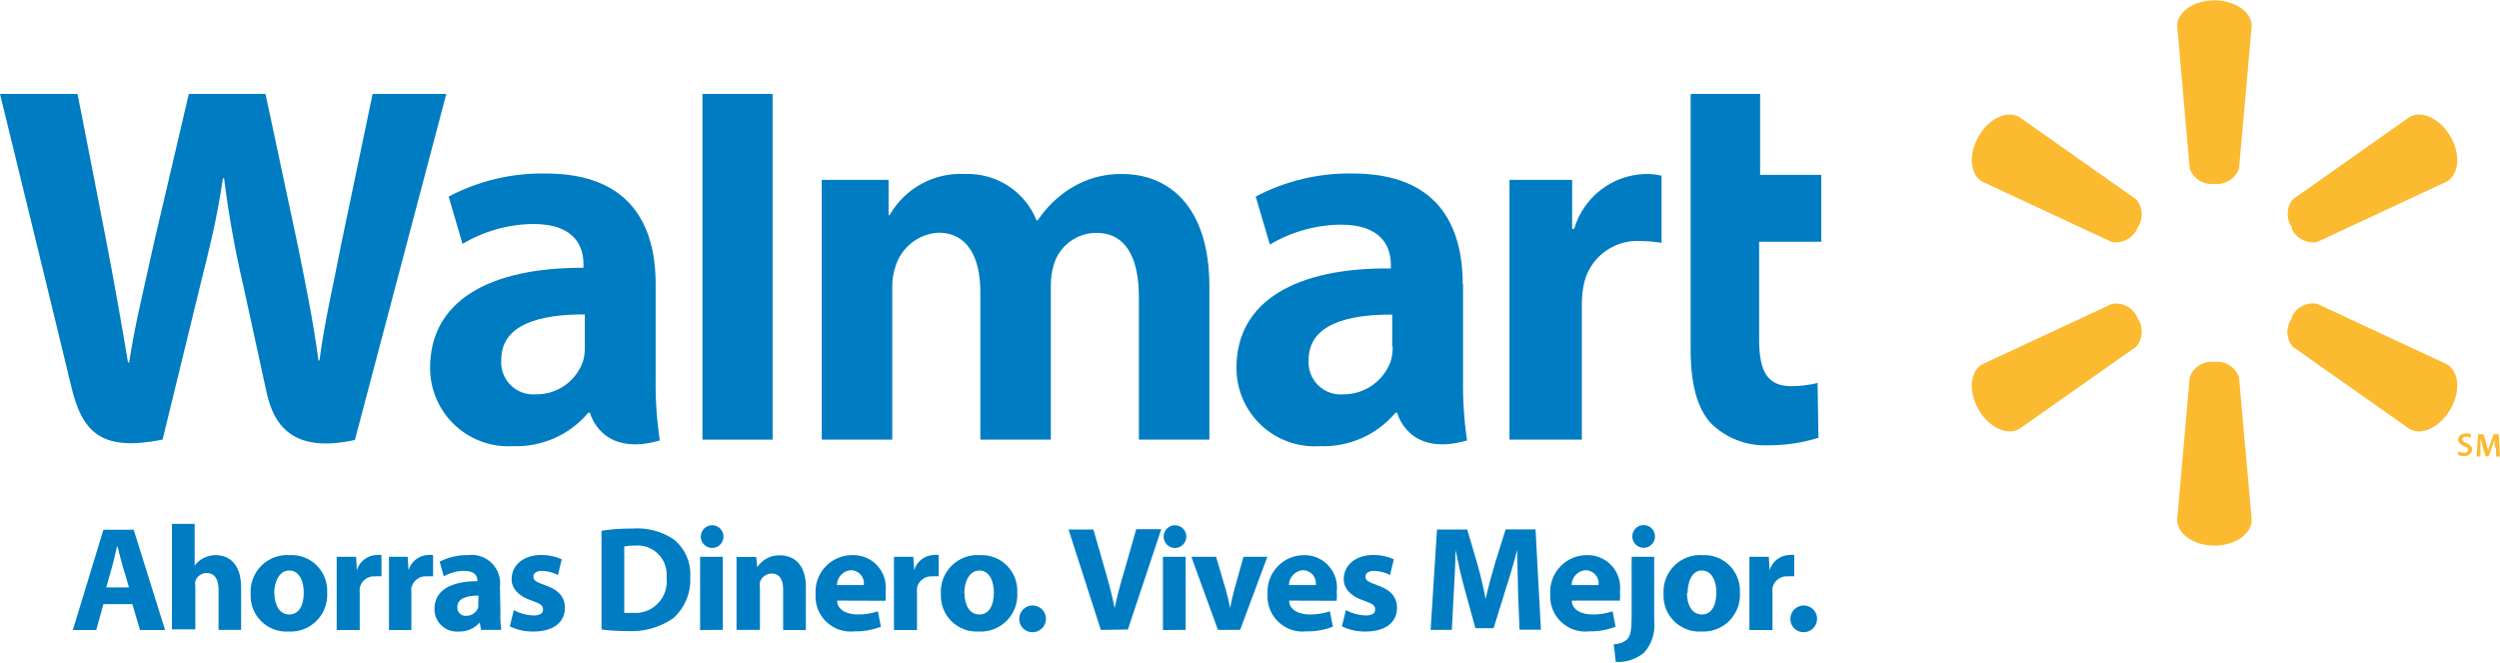
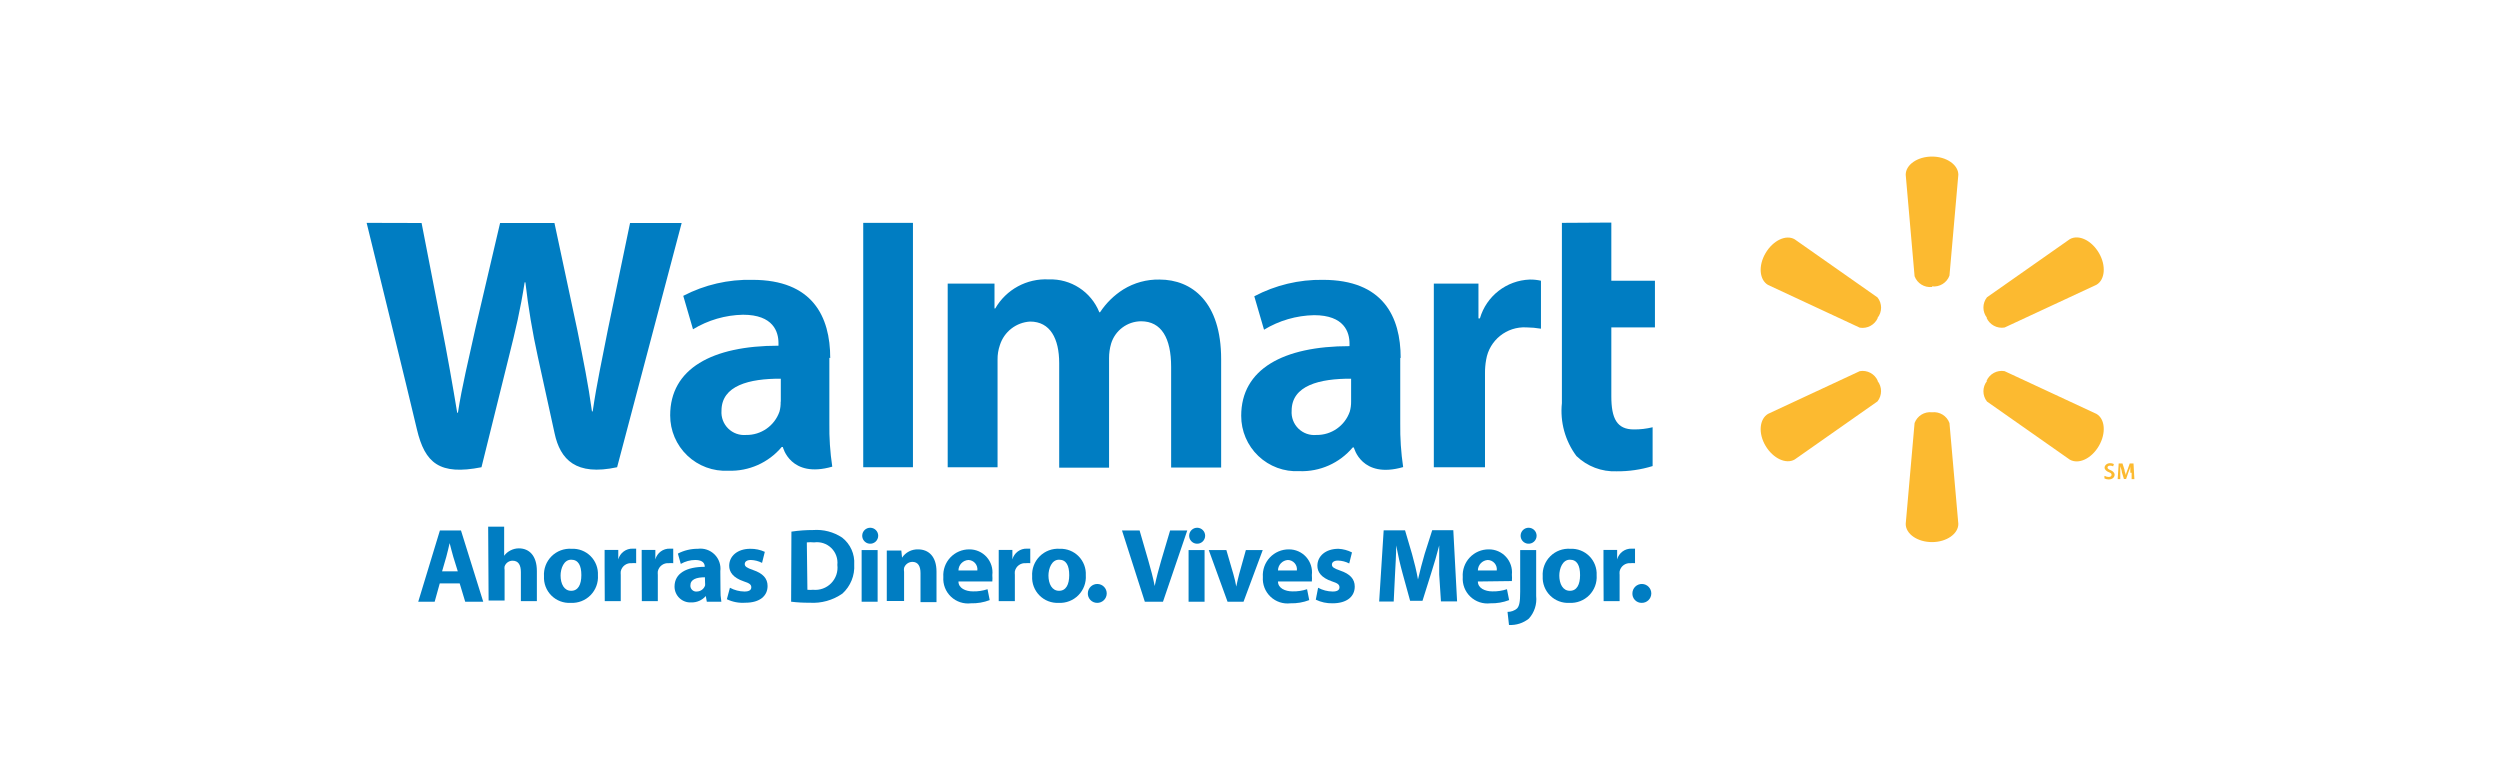
- <svg xmlns="http://www.w3.org/2000/svg" viewBox="0 0 149.56 39.61">
+ <svg xmlns="http://www.w3.org/2000/svg" viewBox="0 0 171.97 53.72">
  <defs>
-     <style>.cls-1,.cls-3{fill:#007dc2;}.cls-1,.cls-2{fill-rule:evenodd;}.cls-2{fill:#fcba30;}</style>
+     <style>.cls-1,.cls-3{fill:#007dc2;}.cls-1,.cls-2{fill-rule:evenodd;}.cls-2{fill:#fcba30;}.cls-4{fill:none;}</style>
  </defs>
  <g id="Layer_2" data-name="Layer 2">
    <g id="Layer_1-2" data-name="Layer 1">
-       <path class="cls-1" d="M83.35,20.75a3,3,0,0,1-.11.84,3,3,0,0,1-2.83,2,1.92,1.92,0,0,1-2.09-2.06c0-2.14,2.35-2.72,5-2.71v1.94ZM87.54,17c0-3.52-1.5-6.62-6.58-6.62a12,12,0,0,0-5.81,1.38L76,14.63a8.49,8.49,0,0,1,4.24-1.19c2.58,0,3,1.46,3,2.4v.22C77.59,16,74,18,74,22a4.68,4.68,0,0,0,5,4.69,5.63,5.63,0,0,0,4.52-2h.1s.64,2.68,4.18,1.66a23.21,23.21,0,0,1-.24-3.75V17Z" />
-       <path class="cls-1" d="M0,5.62s3.67,15,4.26,17.48C4.94,26,6.18,27,9.73,26.3L12,17c.58-2.32,1-4,1.34-6.33h.07A62.3,62.3,0,0,0,14.54,17s.93,4.23,1.41,6.46,1.81,3.62,5.29,2.86L26.71,5.62H22.3l-1.87,8.94c-.5,2.6-1,4.64-1.31,7h-.06c-.32-2.36-.72-4.31-1.23-6.84L15.89,5.62H11.3L9.22,14.5c-.59,2.7-1.14,4.88-1.49,7.18H7.66c-.36-2.17-.84-4.9-1.35-7.52,0,0-1.23-6.35-1.67-8.54Z" />
-       <path class="cls-1" d="M35,20.75a2.9,2.9,0,0,1-.1.84,2.94,2.94,0,0,1-2.83,2A1.92,1.92,0,0,1,30,21.52c0-2.14,2.35-2.72,5-2.71v1.94ZM39.24,17c0-3.52-1.5-6.62-6.58-6.62a12,12,0,0,0-5.81,1.38l.83,2.83a8.47,8.47,0,0,1,4.24-1.19c2.58,0,3,1.46,3,2.4v.22C29.29,16,25.74,18,25.74,22a4.68,4.68,0,0,0,4.95,4.69,5.63,5.63,0,0,0,4.52-2h.1s.64,2.68,4.18,1.66a22.58,22.58,0,0,1-.25-3.75V17Z" />
-       <polygon class="cls-1" points="46.24 21.9 46.24 5.62 42.04 5.62 42.04 26.3 46.24 26.3 46.24 21.9 46.24 21.9" />
-       <path class="cls-1" d="M101.18,5.62V20.87c0,2.1.39,3.57,1.24,4.48a4.64,4.64,0,0,0,3.41,1.29,10,10,0,0,0,3-.45l-.05-3.28a6.44,6.44,0,0,1-1.59.19c-1.43,0-1.91-.91-1.91-2.8V14.46H109v-4h-3.66V5.62Z" />
-       <path class="cls-1" d="M90.34,10.76V26.3h4.33v-8a6.09,6.09,0,0,1,.09-1.15,3.27,3.27,0,0,1,3.43-2.73,8,8,0,0,1,1.25.11V10.51a4,4,0,0,0-1-.1,4.57,4.57,0,0,0-4.23,3.28h-.12V10.76Z" />
-       <path class="cls-1" d="M49.18,10.76V26.3H53.4V17.19a3.6,3.6,0,0,1,.2-1.27,2.86,2.86,0,0,1,2.57-2c1.7,0,2.5,1.44,2.5,3.52V26.3h4.22V17.08a4.36,4.36,0,0,1,.18-1.26,2.67,2.67,0,0,1,2.54-1.89c1.73,0,2.55,1.42,2.55,3.86V26.3h4.22V17.15c0-4.83-2.45-6.74-5.22-6.74a5.63,5.63,0,0,0-3.06.84,6.52,6.52,0,0,0-2,1.94h-.06a4.43,4.43,0,0,0-4.28-2.78,4.89,4.89,0,0,0-4.52,2.46h-.06V10.76Z" />
-       <path class="cls-2" d="M132.52,11a1.4,1.4,0,0,0,1.48-.91l.76-8.54c0-.84-1-1.53-2.23-1.53s-2.23.69-2.23,1.53l.75,8.54a1.4,1.4,0,0,0,1.48.91Z" />
-       <path class="cls-2" d="M127.9,13.66a1.39,1.39,0,0,0-.05-1.73l-7-4.93c-.73-.42-1.83.09-2.44,1.16s-.51,2.28.21,2.7l7.77,3.62a1.41,1.41,0,0,0,1.53-.83Z" />
-       <path class="cls-2" d="M137.14,13.65a1.41,1.41,0,0,0,1.53.83l7.77-3.62c.73-.42.84-1.63.21-2.7S144.94,6.58,144.21,7l-7,4.93a1.4,1.4,0,0,0,0,1.73Z" />
-       <path class="cls-2" d="M132.52,21.65a1.4,1.4,0,0,1,1.48.91l.76,8.54c0,.84-1,1.54-2.23,1.54s-2.23-.69-2.23-1.54l.75-8.54a1.4,1.4,0,0,1,1.48-.91Z" />
-       <path class="cls-2" d="M137.14,19a1.4,1.4,0,0,1,1.53-.83l7.77,3.62c.73.42.84,1.62.21,2.7s-1.71,1.59-2.45,1.17l-7-4.93a1.4,1.4,0,0,1,0-1.74Z" />
-       <path class="cls-2" d="M127.9,19a1.4,1.4,0,0,1-.05,1.74l-7,4.92c-.73.42-1.83-.09-2.44-1.16s-.51-2.28.21-2.7l7.77-3.62a1.4,1.4,0,0,1,1.53.82Z" />
-       <path class="cls-2" d="M147.15,27a.66.66,0,0,0,.32.09c.16,0,.24-.07.24-.18s-.07-.16-.24-.22-.36-.2-.36-.39.18-.38.47-.38a.69.69,0,0,1,.32.07l-.06.2a.54.54,0,0,0-.26-.07c-.16,0-.22.08-.22.16s.08.15.25.22.34.2.34.39-.16.4-.5.4a.79.79,0,0,1-.36-.08l.06-.2Z" />
-       <path class="cls-2" d="M149.3,26.77c0-.17,0-.38,0-.56h0c0,.16-.1.34-.16.51l-.19.58h-.19l-.18-.57c0-.17-.1-.35-.13-.52h0c0,.17,0,.38,0,.57l0,.53h-.23l.09-1.33h.32l.17.53c0,.15.09.31.12.46h0c0-.14.08-.31.13-.46l.18-.53h.31l.08,1.33h-.24l0-.54Z" />
-       <path class="cls-3" d="M6.19,36.14l-.43,1.55H4.36l1.83-6H8l1.88,6H8.38l-.46-1.55Zm1.53-1-.38-1.28c-.11-.36-.21-.8-.3-1.16H7c-.09.36-.18.81-.28,1.16l-.36,1.28Z" />
-       <path class="cls-3" d="M10.29,31.34h1.36v2.5h0a1.46,1.46,0,0,1,.54-.46,1.56,1.56,0,0,1,.71-.17c.87,0,1.53.6,1.53,1.92v2.55H13.08v-2.4c0-.57-.2-1-.71-1a.72.72,0,0,0-.68.48.79.79,0,0,0,0,.3v2.59H10.29Z" />
-       <path class="cls-3" d="M19.58,35.45a2.19,2.19,0,0,1-2.31,2.33A2.14,2.14,0,0,1,15,35.53a2.19,2.19,0,0,1,2.34-2.32A2.13,2.13,0,0,1,19.58,35.45Zm-3.16,0c0,.75.31,1.31.89,1.31s.87-.53.87-1.32c0-.64-.25-1.31-.87-1.31S16.41,34.85,16.41,35.49Z" />
-       <path class="cls-3" d="M20.15,34.75c0-.64,0-1.06,0-1.44h1.16l.05.8h0a1.27,1.27,0,0,1,1.18-.91,1.37,1.37,0,0,1,.29,0v1.28a2,2,0,0,0-.37,0,.87.87,0,0,0-.93.69,1.61,1.61,0,0,0,0,.3v2.22H20.15Z" />
-       <path class="cls-3" d="M23.28,34.75c0-.64,0-1.06,0-1.44H24.4l.05.8h0a1.27,1.27,0,0,1,1.18-.91,1.37,1.37,0,0,1,.29,0v1.28a2,2,0,0,0-.37,0,.87.87,0,0,0-.93.69,1.6,1.6,0,0,0,0,.3v2.22H23.28Z" />
-       <path class="cls-3" d="M29.95,36.63A5.67,5.67,0,0,0,30,37.68H28.79l-.08-.44h0a1.57,1.57,0,0,1-1.25.54A1.34,1.34,0,0,1,26,36.44c0-1.14,1-1.67,2.57-1.67v-.05c0-.24-.13-.57-.8-.57a2.46,2.46,0,0,0-1.21.33l-.25-.88a3.59,3.59,0,0,1,1.7-.39,1.7,1.7,0,0,1,1.91,1.9Zm-1.31-1c-.72,0-1.27.17-1.27.69a.49.49,0,0,0,.54.52.75.75,0,0,0,.71-.5,1,1,0,0,0,0-.23Z" />
-       <path class="cls-3" d="M30.75,36.5a2.65,2.65,0,0,0,1.17.32c.41,0,.58-.13.58-.36s-.13-.34-.63-.51c-.91-.3-1.26-.8-1.25-1.31,0-.82.7-1.44,1.78-1.44a2.87,2.87,0,0,1,1.22.26l-.23.94a2.19,2.19,0,0,0-.95-.25c-.33,0-.52.13-.52.35s.17.32.71.51c.83.29,1.17.72,1.18,1.35,0,.82-.63,1.42-1.89,1.42a3.09,3.09,0,0,1-1.41-.31Z" />
-       <path class="cls-3" d="M36,31.75a12,12,0,0,1,1.83-.13,3.93,3.93,0,0,1,2.48.64,2.67,2.67,0,0,1,1,2.27,3.08,3.08,0,0,1-1,2.44,4.35,4.35,0,0,1-2.79.78A11.73,11.73,0,0,1,36,37.66Zm1.36,4.91a2.56,2.56,0,0,0,.47,0,1.88,1.88,0,0,0,2.06-2.11,1.74,1.74,0,0,0-1.91-1.91,2.91,2.91,0,0,0-.62.05Z" />
-       <path class="cls-3" d="M43.3,32.1a.68.68,0,0,1-.73.68.68.68,0,1,1,.73-.68Zm-1.4,5.59V33.31h1.36v4.37Z" />
-       <path class="cls-3" d="M44.08,34.71c0-.55,0-1,0-1.39h1.18l.06.61h0a1.57,1.57,0,0,1,1.35-.71c.89,0,1.56.6,1.56,1.89v2.58H46.87V35.26c0-.56-.2-.95-.69-.95a.75.75,0,0,0-.7.51,1,1,0,0,0,0,.34v2.52H44.08Z" />
-       <path class="cls-3" d="M50.1,35.93c0,.56.6.83,1.23.83a3.61,3.61,0,0,0,1.21-.19l.18.92a4.14,4.14,0,0,1-1.58.28,2.1,2.1,0,0,1-2.33-2.23A2.19,2.19,0,0,1,51,33.21,1.94,1.94,0,0,1,53,35.4a3.22,3.22,0,0,1,0,.54ZM51.7,35a.79.79,0,0,0-.77-.89.9.9,0,0,0-.84.89Z" />
-       <path class="cls-3" d="M53.5,34.75c0-.64,0-1.06,0-1.44h1.16l.05.8h0a1.27,1.27,0,0,1,1.18-.91,1.37,1.37,0,0,1,.29,0v1.28a2,2,0,0,0-.37,0,.87.87,0,0,0-.93.69,1.6,1.6,0,0,0,0,.3v2.22H53.5Z" />
-       <path class="cls-3" d="M60.88,35.45a2.19,2.19,0,0,1-2.31,2.33,2.14,2.14,0,0,1-2.26-2.25,2.19,2.19,0,0,1,2.34-2.32A2.13,2.13,0,0,1,60.88,35.45Zm-3.16,0c0,.75.31,1.31.89,1.31s.87-.53.87-1.32c0-.64-.25-1.31-.87-1.31S57.71,34.85,57.71,35.49Z" />
-       <path class="cls-3" d="M61,37a.8.8,0,1,1,.79.82A.78.78,0,0,1,61,37Z" />
-       <path class="cls-3" d="M65.88,37.68l-1.93-6h1.49l.73,2.55c.21.72.39,1.4.54,2.15h0c.15-.72.34-1.44.55-2.13L68,31.66H69.5l-2,6Z" />
-       <path class="cls-3" d="M71,32.1a.68.68,0,0,1-.73.68A.68.68,0,1,1,71,32.1Zm-1.4,5.59V33.31h1.36v4.37Z" />
-       <path class="cls-3" d="M72.78,33.31l.59,2c.11.38.18.72.25,1.06h0c.07-.36.14-.69.24-1.06l.56-2h1.43l-1.63,4.37H72.89L71.3,33.31Z" />
-       <path class="cls-3" d="M77.15,35.93c0,.56.6.83,1.23.83a3.61,3.61,0,0,0,1.21-.19l.18.92a4.14,4.14,0,0,1-1.58.28,2.1,2.1,0,0,1-2.33-2.23,2.19,2.19,0,0,1,2.21-2.33A1.94,1.94,0,0,1,80,35.4a3.2,3.2,0,0,1,0,.54Zm1.6-.93a.79.79,0,0,0-.77-.89.9.9,0,0,0-.84.89Z" />
-       <path class="cls-3" d="M80.55,36.5a2.66,2.66,0,0,0,1.17.32c.41,0,.58-.13.58-.36s-.13-.34-.63-.51c-.91-.3-1.26-.8-1.25-1.31,0-.82.7-1.44,1.78-1.44a2.87,2.87,0,0,1,1.22.26l-.23.94a2.19,2.19,0,0,0-.95-.25c-.33,0-.52.13-.52.35s.17.32.71.51c.83.29,1.17.72,1.18,1.35,0,.82-.63,1.42-1.89,1.42a3.09,3.09,0,0,1-1.41-.31Z" />
-       <path class="cls-3" d="M90.85,35.38c0-.72-.05-1.6-.05-2.48h0c-.2.77-.45,1.63-.68,2.33l-.73,2.35H88.3l-.64-2.32c-.2-.72-.39-1.57-.55-2.36h0c0,.81-.06,1.74-.1,2.49l-.12,2.29H85.62l.38-6h1.81l.59,2c.2.7.38,1.45.51,2.15h0c.16-.7.37-1.49.57-2.16l.63-2h1.79l.32,6H90.94Z" />
-       <path class="cls-3" d="M94.07,35.93c0,.56.6.83,1.23.83a3.61,3.61,0,0,0,1.21-.19l.18.92a4.14,4.14,0,0,1-1.58.28,2.1,2.1,0,0,1-2.33-2.23A2.19,2.19,0,0,1,95,33.21a1.94,1.94,0,0,1,1.95,2.18,3.22,3.22,0,0,1,0,.54Zm1.6-.93a.79.79,0,0,0-.77-.89.9.9,0,0,0-.84.89Z" />
-       <path class="cls-3" d="M96.58,38.54a1.22,1.22,0,0,0,.8-.29c.2-.21.27-.55.27-1.42V33.31H99v3.85a2.41,2.41,0,0,1-.62,1.9,2.48,2.48,0,0,1-1.68.54Zm2.47-6.45a.68.68,0,0,1-.73.68.68.68,0,1,1,.73-.68Z" />
-       <path class="cls-3" d="M104.13,35.45a2.19,2.19,0,0,1-2.31,2.33,2.14,2.14,0,0,1-2.26-2.25,2.19,2.19,0,0,1,2.34-2.32A2.13,2.13,0,0,1,104.13,35.45Zm-3.17,0c0,.75.31,1.31.89,1.31s.87-.53.87-1.32c0-.64-.25-1.31-.87-1.31S101,34.85,101,35.49Z" />
-       <path class="cls-3" d="M104.7,34.75c0-.64,0-1.06,0-1.44h1.16l.05.8h0a1.27,1.27,0,0,1,1.18-.91,1.37,1.37,0,0,1,.29,0v1.28a2,2,0,0,0-.37,0,.87.87,0,0,0-.93.69,1.59,1.59,0,0,0,0,.3v2.22H104.7Z" />
-       <path class="cls-3" d="M107.15,37a.8.8,0,1,1,.79.82A.78.78,0,0,1,107.15,37Z" />
+       <path class="cls-1" d="M92.94,27.63a2.43,2.43,0,0,1-.09.68,2.39,2.39,0,0,1-2.3,1.61,1.56,1.56,0,0,1-1.7-1.67c0-1.73,1.91-2.21,4.09-2.2v1.58Zm3.41-3c0-2.86-1.22-5.38-5.35-5.38a9.77,9.77,0,0,0-4.72,1.13l.67,2.3a6.9,6.9,0,0,1,3.44-1c2.09,0,2.44,1.18,2.44,1.95v.18c-4.56,0-7.45,1.58-7.45,4.79a3.8,3.8,0,0,0,4,3.81,4.58,4.58,0,0,0,3.67-1.63h.08s.52,2.18,3.39,1.35a18.86,18.86,0,0,1-.2-3V24.61Z" />
+       <path class="cls-1" d="M25.22,15.33s3,12.22,3.46,14.21c.55,2.32,1.56,3.17,4.44,2.6L35,24.56c.47-1.88.79-3.22,1.09-5.14h.05A50.62,50.62,0,0,0,37,24.56s.76,3.44,1.15,5.25,1.47,2.94,4.3,2.33l4.44-16.8H43.34L41.83,22.6c-.41,2.11-.78,3.77-1.06,5.7h-.05c-.26-1.91-.59-3.5-1-5.56l-1.58-7.4H34.4l-1.69,7.22c-.48,2.19-.93,4-1.21,5.83h-.05c-.29-1.76-.68-4-1.1-6.11,0,0-1-5.16-1.35-6.94Z" />
+       <path class="cls-1" d="M53.7,27.63a2.36,2.36,0,0,1-.08.68,2.39,2.39,0,0,1-2.3,1.61,1.56,1.56,0,0,1-1.69-1.67c0-1.73,1.91-2.21,4.08-2.2v1.58Zm3.41-3c0-2.86-1.22-5.38-5.35-5.38A9.78,9.78,0,0,0,47,20.35l.67,2.3a6.88,6.88,0,0,1,3.44-1c2.09,0,2.44,1.18,2.44,1.95v.18c-4.57,0-7.45,1.58-7.45,4.79a3.8,3.8,0,0,0,4,3.81,4.58,4.58,0,0,0,3.67-1.63h.08s.52,2.18,3.4,1.35a18.34,18.34,0,0,1-.2-3V24.61Z" />
+       <polygon class="cls-1" points="62.8 28.57 62.8 15.33 59.38 15.33 59.38 32.14 62.8 32.14 62.8 28.57 62.8 28.57" />
+       <path class="cls-1" d="M107.44,15.33v12.4a5.19,5.19,0,0,0,1,3.64,3.77,3.77,0,0,0,2.77,1.05,8.12,8.12,0,0,0,2.47-.36l0-2.67a5.23,5.23,0,0,1-1.29.15c-1.16,0-1.55-.74-1.55-2.28V22.52h3V19.31h-3v-4Z" />
+       <path class="cls-1" d="M98.63,19.51V32.14h3.52V25.67a5,5,0,0,1,.08-.93A2.66,2.66,0,0,1,105,22.52a6.5,6.5,0,0,1,1,.09v-3.3a3.27,3.27,0,0,0-.77-.08,3.71,3.71,0,0,0-3.43,2.67h-.1V19.51Z" />
+       <path class="cls-1" d="M65.19,19.51V32.14h3.43v-7.4a2.93,2.93,0,0,1,.16-1,2.32,2.32,0,0,1,2.08-1.62c1.38,0,2,1.17,2,2.86v7.19h3.43V24.64a3.54,3.54,0,0,1,.14-1,2.17,2.17,0,0,1,2.06-1.54c1.4,0,2.07,1.15,2.07,3.14v6.92H84V24.7c0-3.92-2-5.47-4.24-5.47a4.57,4.57,0,0,0-2.49.68,5.3,5.3,0,0,0-1.6,1.57h-.05a3.6,3.6,0,0,0-3.48-2.26,4,4,0,0,0-3.68,2h-.05V19.51Z" />
+       <path class="cls-2" d="M132.9,19.7a1.14,1.14,0,0,0,1.2-.74l.61-6.94c0-.68-.81-1.25-1.81-1.25s-1.81.56-1.81,1.25L131.7,19a1.14,1.14,0,0,0,1.2.74Z" />
+       <path class="cls-2" d="M129.15,21.87a1.13,1.13,0,0,0,0-1.41l-5.7-4c-.59-.34-1.48.07-2,.95s-.42,1.85.17,2.19l6.31,2.94a1.15,1.15,0,0,0,1.24-.67Z" />
+       <path class="cls-2" d="M136.65,21.86a1.15,1.15,0,0,0,1.24.67l6.32-2.94c.59-.34.68-1.32.17-2.19s-1.39-1.29-2-.95l-5.7,4a1.14,1.14,0,0,0,0,1.41Z" />
+       <path class="cls-2" d="M132.9,28.36a1.14,1.14,0,0,1,1.2.74l.61,6.94c0,.68-.81,1.25-1.81,1.25s-1.81-.56-1.81-1.25l.61-6.94a1.14,1.14,0,0,1,1.2-.74Z" />
+       <path class="cls-2" d="M136.65,26.2a1.14,1.14,0,0,1,1.24-.67l6.32,2.94c.59.34.68,1.32.17,2.2s-1.39,1.29-2,.95l-5.7-4a1.14,1.14,0,0,1,0-1.41Z" />
+       <path class="cls-2" d="M129.15,26.2a1.14,1.14,0,0,1,0,1.41l-5.7,4c-.59.34-1.48-.07-2-.94s-.42-1.85.17-2.2l6.31-2.94a1.14,1.14,0,0,1,1.24.67Z" />
+       <path class="cls-2" d="M144.79,32.74a.53.53,0,0,0,.26.07c.13,0,.2-.06.2-.15s-.06-.13-.19-.18-.29-.16-.29-.31.15-.31.38-.31a.56.56,0,0,1,.26.06l-.05.16a.44.44,0,0,0-.21-.05c-.13,0-.18.07-.18.13s.06.12.21.18.28.17.28.32-.13.32-.41.32a.65.65,0,0,1-.29-.07l0-.17Z" />
+       <path class="cls-2" d="M146.54,32.52c0-.14,0-.31,0-.45h0c0,.13-.08.28-.13.41l-.16.47h-.15l-.14-.46c0-.14-.08-.28-.11-.42h0c0,.14,0,.31,0,.46l0,.43h-.18l.07-1.08h.26l.14.43c0,.13.07.25.1.37h0c0-.12.07-.25.11-.37l.15-.43h.26l.06,1.08h-.19l0-.44Z" />
+       <path class="cls-3" d="M30.25,40.13l-.35,1.26H28.77l1.49-4.9h1.45l1.53,4.9H32l-.38-1.26Zm1.24-.83-.31-1c-.09-.29-.17-.65-.25-.94h0c-.07.29-.15.66-.23.94l-.29,1Z" />
+       <path class="cls-3" d="M33.58,36.23h1.1v2h0a1.19,1.19,0,0,1,.44-.37,1.26,1.26,0,0,1,.57-.14c.7,0,1.24.49,1.24,1.56v2.07h-1.1v-2c0-.47-.16-.78-.57-.78a.58.58,0,0,0-.55.39.64.64,0,0,0,0,.24v2.11h-1.1Z" />
+       <path class="cls-3" d="M41.13,39.57a1.78,1.78,0,0,1-1.87,1.9,1.74,1.74,0,0,1-1.84-1.83,1.78,1.78,0,0,1,1.9-1.89A1.73,1.73,0,0,1,41.13,39.57Zm-2.57,0c0,.61.25,1.07.73,1.07s.7-.43.7-1.08-.2-1.06-.7-1.06S38.56,39.09,38.56,39.61Z" />
+       <path class="cls-3" d="M41.59,39c0-.52,0-.86,0-1.17h.94l0,.65h0a1,1,0,0,1,1-.74l.23,0v1a1.65,1.65,0,0,0-.3,0,.71.71,0,0,0-.76.56,1.31,1.31,0,0,0,0,.25v1.8h-1.1Z" />
+       <path class="cls-3" d="M44.14,39c0-.52,0-.86,0-1.17h.94l0,.65h0a1,1,0,0,1,1-.74l.23,0v1a1.65,1.65,0,0,0-.3,0,.71.71,0,0,0-.76.56,1.3,1.3,0,0,0,0,.25v1.8h-1.1Z" />
+       <path class="cls-3" d="M49.56,40.53a4.61,4.61,0,0,0,.06.86h-1L48.55,41h0a1.28,1.28,0,0,1-1,.44,1.09,1.09,0,0,1-1.15-1.09c0-.92.83-1.36,2.08-1.36v0c0-.2-.1-.47-.65-.47a2,2,0,0,0-1,.27l-.2-.71A2.92,2.92,0,0,1,48,37.75a1.38,1.38,0,0,1,1.55,1.54Zm-1.07-.82c-.58,0-1,.14-1,.56a.4.4,0,0,0,.44.42.61.61,0,0,0,.57-.41.79.79,0,0,0,0-.19Z" />
+       <path class="cls-3" d="M50.21,40.43a2.16,2.16,0,0,0,1,.26c.33,0,.47-.11.47-.29s-.11-.28-.52-.41c-.74-.25-1-.65-1-1.07,0-.67.57-1.17,1.45-1.17a2.33,2.33,0,0,1,1,.21l-.19.76a1.78,1.78,0,0,0-.77-.2c-.27,0-.42.11-.42.28s.14.26.57.41c.68.23,1,.58,1,1.1,0,.67-.52,1.15-1.53,1.15A2.51,2.51,0,0,1,50,41.22Z" />
+       <path class="cls-3" d="M54.44,36.57a9.76,9.76,0,0,1,1.49-.11,3.19,3.19,0,0,1,2,.52,2.17,2.17,0,0,1,.83,1.85,2.5,2.5,0,0,1-.81,2,3.54,3.54,0,0,1-2.27.63,9.53,9.53,0,0,1-1.26-.07Zm1.1,4a2.08,2.08,0,0,0,.39,0,1.53,1.53,0,0,0,1.67-1.71A1.41,1.41,0,0,0,56,37.31a2.36,2.36,0,0,0-.5,0Z" />
+       <path class="cls-3" d="M60.41,36.85a.55.55,0,0,1-.6.55.55.55,0,1,1,.6-.55Zm-1.14,4.54V37.84h1.1v3.55Z" />
+       <path class="cls-3" d="M61,39c0-.44,0-.81,0-1.13h1l.05.49h0a1.28,1.28,0,0,1,1.1-.57c.73,0,1.27.49,1.27,1.53v2.1h-1.1v-2c0-.46-.16-.77-.56-.77a.61.61,0,0,0-.57.41.79.79,0,0,0,0,.28v2H61Z" />
+       <path class="cls-3" d="M65.93,40c0,.46.49.68,1,.68a2.93,2.93,0,0,0,1-.15l.15.75a3.36,3.36,0,0,1-1.29.22,1.7,1.7,0,0,1-1.9-1.81,1.78,1.78,0,0,1,1.79-1.9,1.58,1.58,0,0,1,1.58,1.77,2.61,2.61,0,0,1,0,.44Zm1.3-.76a.64.64,0,0,0-.62-.72.73.73,0,0,0-.68.72Z" />
+       <path class="cls-3" d="M68.7,39c0-.52,0-.86,0-1.17h.94l0,.65h0a1,1,0,0,1,1-.74l.23,0v1a1.66,1.66,0,0,0-.3,0,.71.71,0,0,0-.76.56,1.3,1.3,0,0,0,0,.25v1.8H68.7Z" />
+       <path class="cls-3" d="M74.69,39.57a1.78,1.78,0,0,1-1.87,1.9A1.74,1.74,0,0,1,71,39.64a1.78,1.78,0,0,1,1.9-1.89A1.73,1.73,0,0,1,74.69,39.57Zm-2.57,0c0,.61.25,1.07.73,1.07s.7-.43.7-1.08-.2-1.06-.7-1.06S72.12,39.09,72.12,39.61Z" />
+       <path class="cls-3" d="M74.83,40.8a.65.65,0,1,1,.64.67A.64.64,0,0,1,74.83,40.8Z" />
+       <path class="cls-3" d="M78.75,41.39l-1.57-4.9h1.21l.6,2.07c.17.59.32,1.14.44,1.75h0c.12-.59.28-1.17.44-1.73l.62-2.09h1.18L80,41.39Z" />
+       <path class="cls-3" d="M82.9,36.85a.55.55,0,0,1-.6.55.55.55,0,1,1,.6-.55Zm-1.14,4.54V37.84h1.1v3.55Z" />
+       <path class="cls-3" d="M84.36,37.84l.48,1.65c.09.3.15.58.2.86h0c.06-.29.12-.56.2-.86l.46-1.65h1.16l-1.32,3.55h-1.1l-1.29-3.55Z" />
+       <path class="cls-3" d="M87.91,40c0,.46.49.68,1,.68a2.93,2.93,0,0,0,1-.15l.15.75a3.36,3.36,0,0,1-1.29.22,1.7,1.7,0,0,1-1.9-1.81,1.78,1.78,0,0,1,1.79-1.9,1.58,1.58,0,0,1,1.58,1.77,2.6,2.6,0,0,1,0,.44Zm1.3-.76a.64.64,0,0,0-.62-.72.73.73,0,0,0-.68.72Z" />
+       <path class="cls-3" d="M90.67,40.43a2.16,2.16,0,0,0,1,.26c.33,0,.47-.11.47-.29s-.11-.28-.52-.41c-.74-.25-1-.65-1-1.07,0-.67.57-1.17,1.45-1.17A2.33,2.33,0,0,1,93,38l-.19.76a1.78,1.78,0,0,0-.77-.2c-.27,0-.42.11-.42.28s.14.26.57.41c.68.23,1,.58,1,1.1,0,.67-.52,1.15-1.53,1.15a2.51,2.51,0,0,1-1.15-.25Z" />
+       <path class="cls-3" d="M99,39.52c0-.59,0-1.3,0-2h0c-.16.62-.36,1.32-.55,1.9l-.6,1.91H97l-.52-1.89c-.16-.58-.32-1.28-.44-1.92h0c0,.66-.05,1.42-.08,2l-.09,1.86h-1l.31-4.9h1.47l.48,1.63c.16.57.31,1.18.41,1.75h0c.13-.57.3-1.21.46-1.76l.52-1.63h1.45l.26,4.9H99.12Z" />
+       <path class="cls-3" d="M101.66,40c0,.46.49.68,1,.68a2.93,2.93,0,0,0,1-.15l.15.75a3.36,3.36,0,0,1-1.29.22,1.7,1.7,0,0,1-1.9-1.81,1.78,1.78,0,0,1,1.79-1.9A1.58,1.58,0,0,1,104,39.53a2.62,2.62,0,0,1,0,.44Zm1.3-.76a.64.64,0,0,0-.62-.72.73.73,0,0,0-.68.72Z" />
+       <path class="cls-3" d="M103.7,42.09a1,1,0,0,0,.65-.23c.16-.17.22-.45.22-1.15V37.84h1.1V41a2,2,0,0,1-.5,1.55,2,2,0,0,1-1.37.44Zm2-5.24a.55.55,0,0,1-.6.55.55.55,0,1,1,.6-.55Z" />
+       <path class="cls-3" d="M109.83,39.57a1.78,1.78,0,0,1-1.87,1.9,1.74,1.74,0,0,1-1.84-1.83,1.78,1.78,0,0,1,1.9-1.89A1.73,1.73,0,0,1,109.83,39.57Zm-2.57,0c0,.61.25,1.07.73,1.07s.7-.43.7-1.08-.2-1.06-.7-1.06S107.26,39.09,107.26,39.61Z" />
+       <path class="cls-3" d="M110.3,39c0-.52,0-.86,0-1.17h.94l0,.65h0a1,1,0,0,1,1-.74l.23,0v1a1.65,1.65,0,0,0-.3,0,.71.71,0,0,0-.76.56,1.29,1.29,0,0,0,0,.25v1.8h-1.1Z" />
+       <path class="cls-3" d="M112.29,40.8a.65.65,0,1,1,.64.67A.63.63,0,0,1,112.29,40.8Z" />
+       <rect class="cls-4" width="171.97" height="53.72" />
    </g>
  </g>
</svg>
